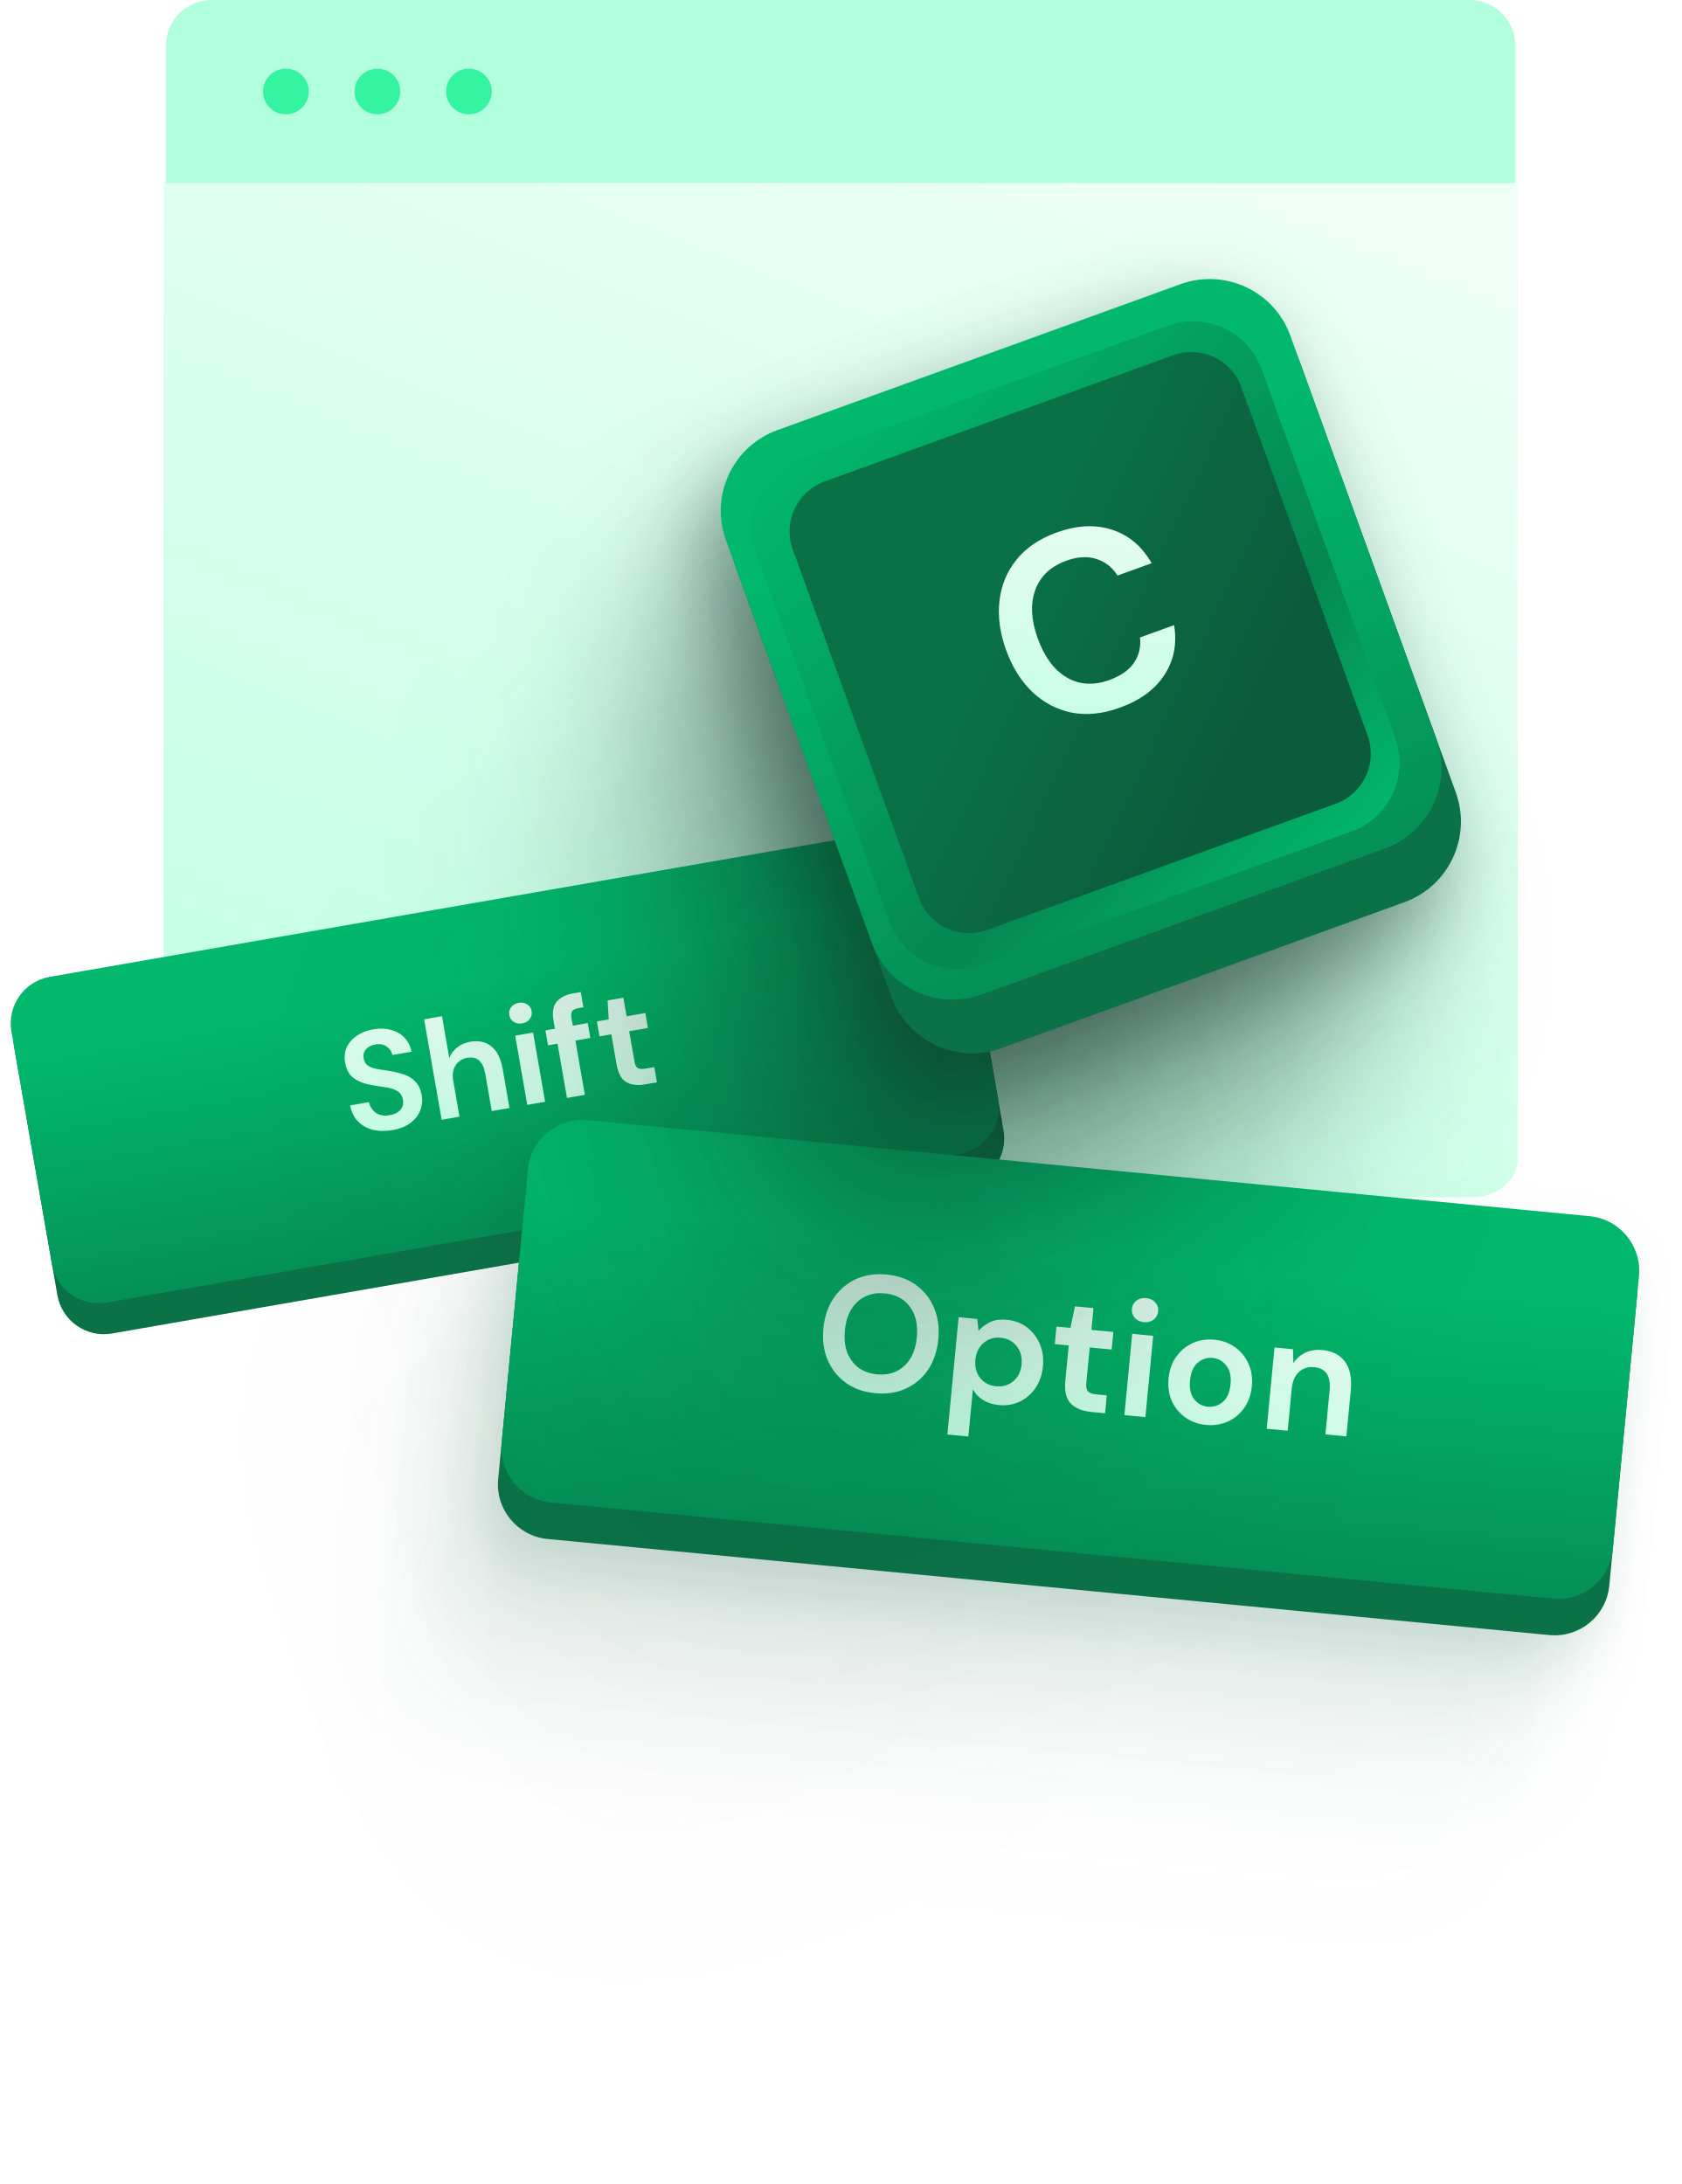
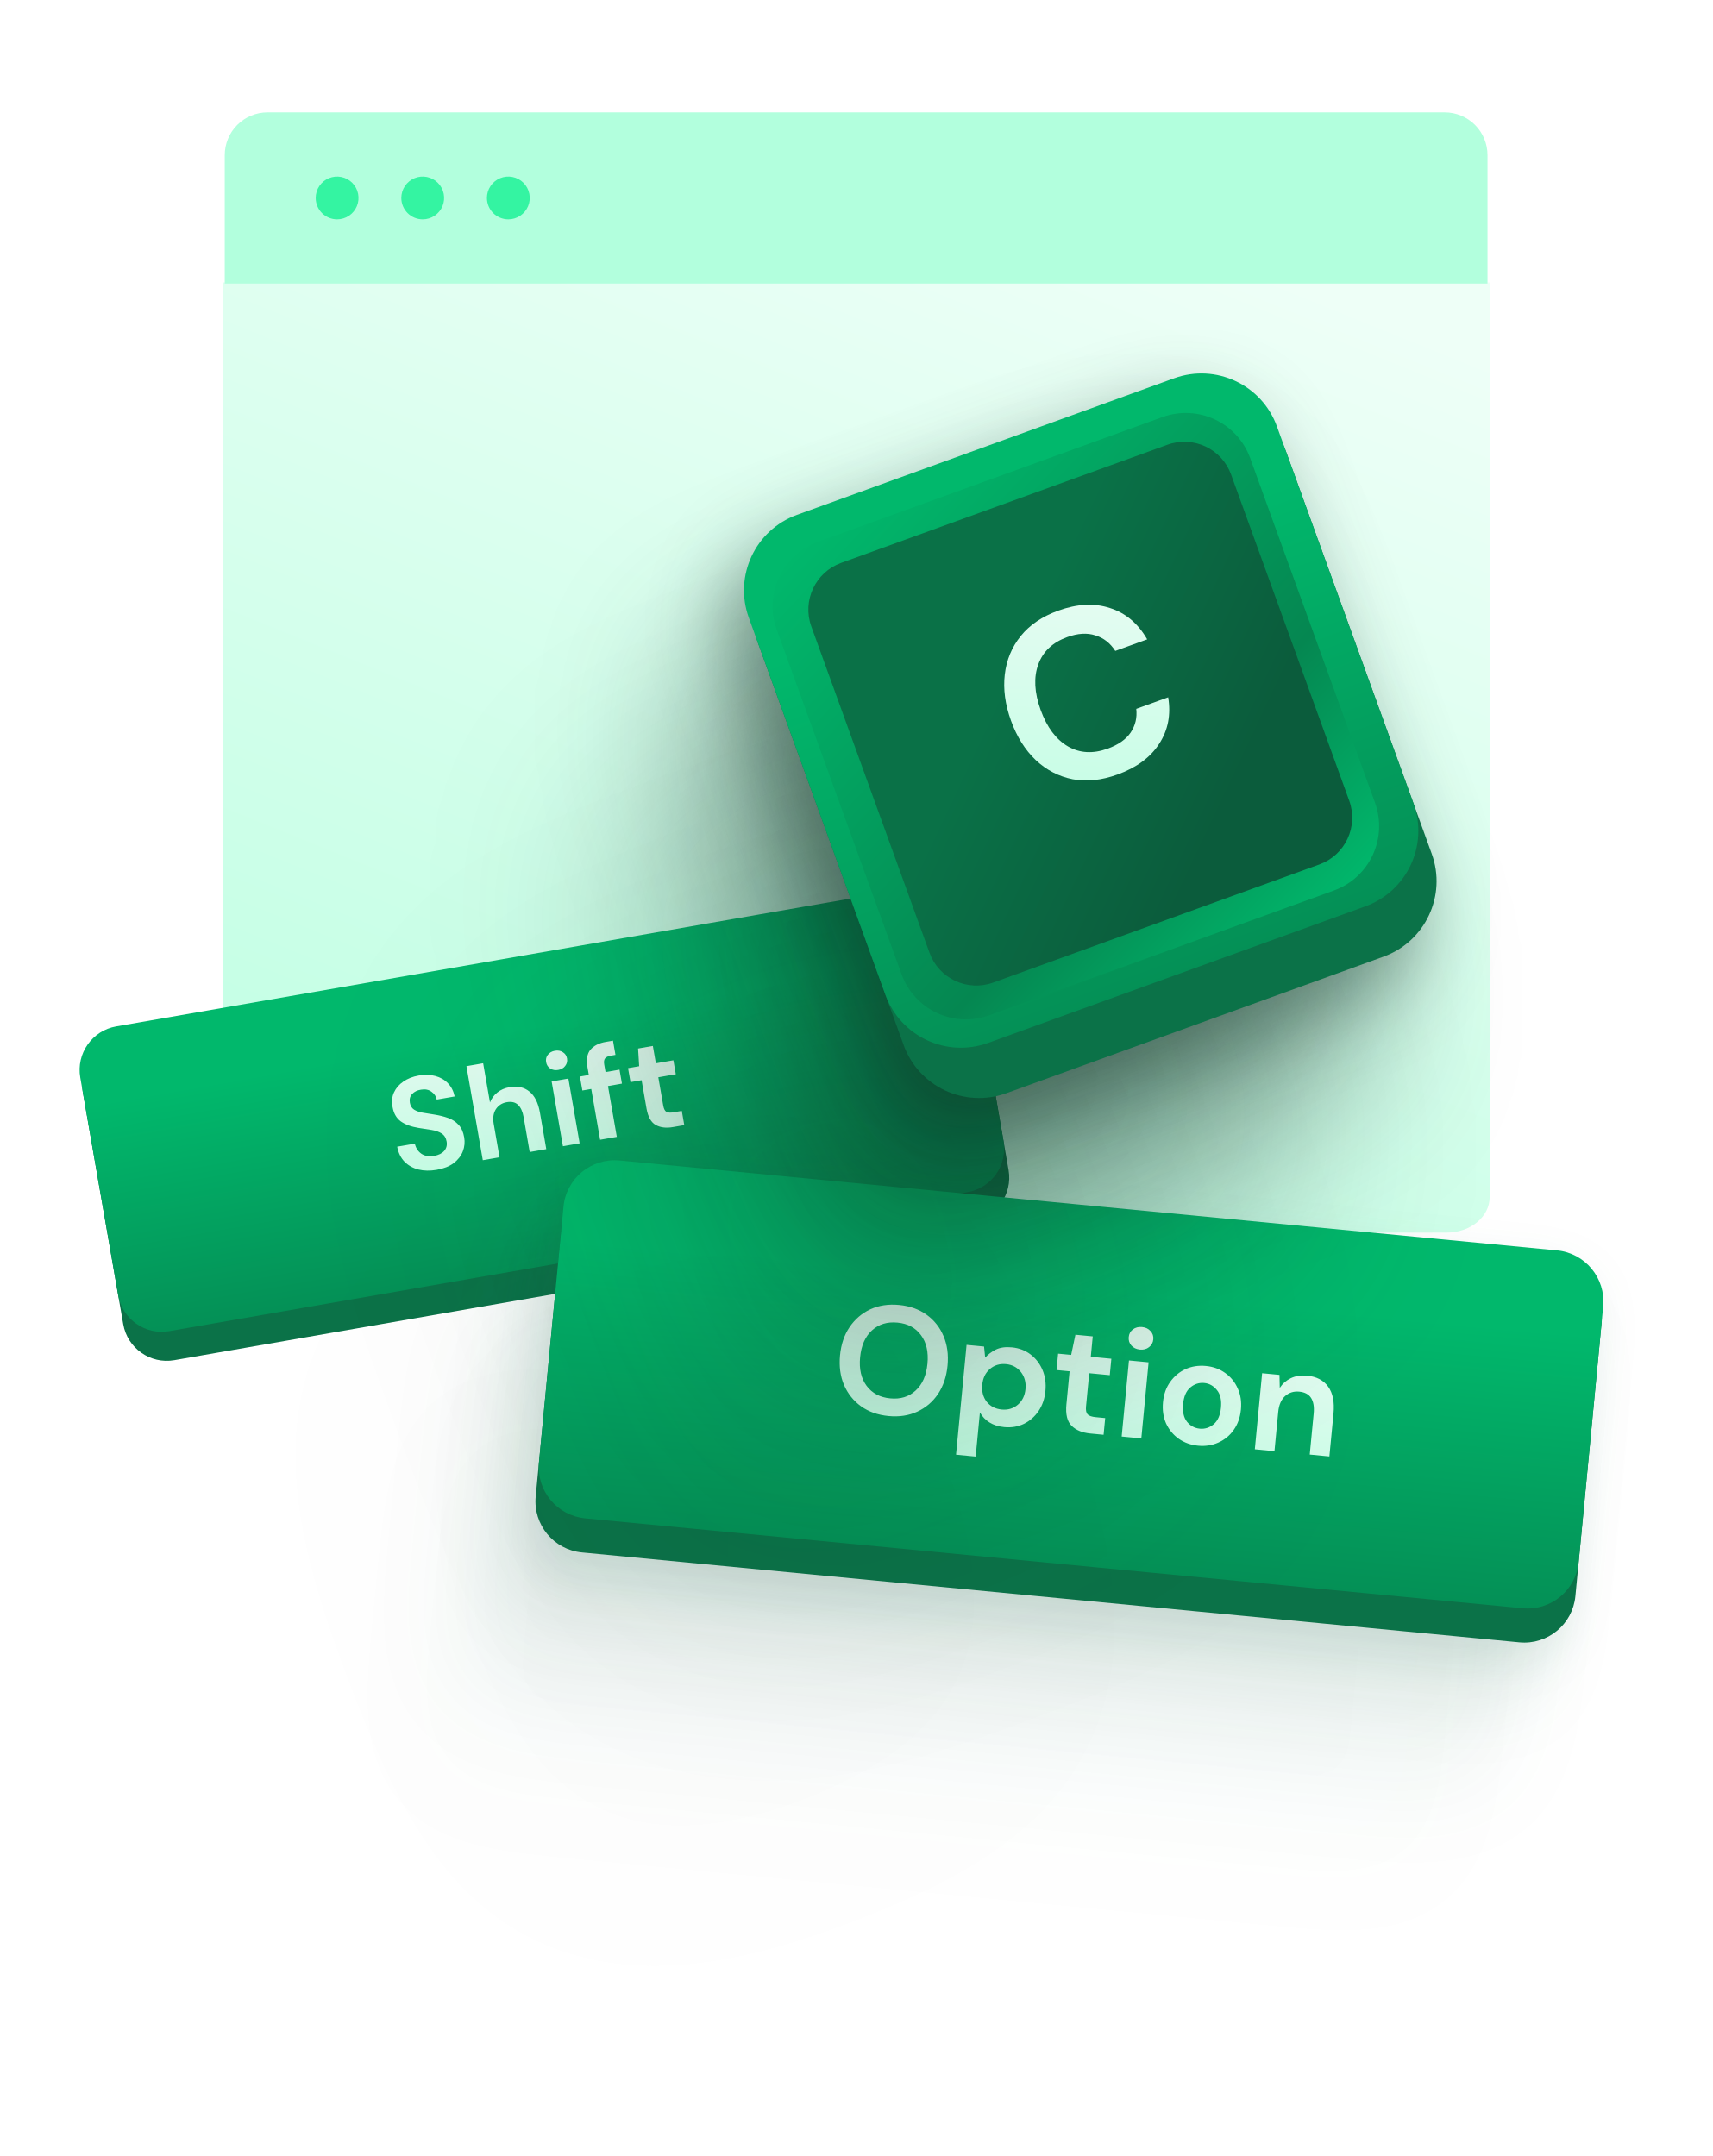
- <svg xmlns="http://www.w3.org/2000/svg" width="294" height="382" viewBox="0 0 294 382" fill="none">
-   <path d="M28.6 31.799H265.4V202.79C265.4 204.543 264.554 206.224 263.049 207.464C261.543 208.703 259.502 209.399 257.373 209.399H36.627C34.498 209.399 32.456 208.703 30.951 207.464C29.446 206.224 28.6 204.543 28.6 202.79V31.799Z" fill="url(#paint0_linear_11440_30741)" />
-   <path d="M29.002 32.001H265.001V8.001C265.001 5.879 264.159 3.844 262.658 2.344C261.158 0.844 259.123 0.001 257.001 0.001H37.002C34.88 0.001 32.845 0.844 31.345 2.344C29.844 3.844 29.002 5.879 29.002 8.001V32.001Z" fill="#B2FFDD" />
-   <path d="M78.001 16C78.001 15.209 78.235 14.435 78.675 13.778C79.114 13.12 79.739 12.607 80.47 12.305C81.201 12.002 82.005 11.922 82.781 12.077C83.557 12.231 84.27 12.612 84.829 13.172C85.389 13.731 85.769 14.444 85.924 15.22C86.078 15.996 85.999 16.8 85.696 17.531C85.394 18.262 84.881 18.886 84.223 19.326C83.565 19.765 82.792 20 82.001 20C80.94 20 79.922 19.579 79.172 18.828C78.422 18.078 78.001 17.061 78.001 16ZM62.001 16C62.001 15.209 62.235 14.435 62.675 13.778C63.114 13.12 63.739 12.607 64.47 12.305C65.201 12.002 66.005 11.922 66.781 12.077C67.557 12.231 68.27 12.612 68.829 13.172C69.389 13.731 69.769 14.444 69.924 15.22C70.078 15.996 69.999 16.8 69.696 17.531C69.394 18.262 68.881 18.886 68.223 19.326C67.565 19.765 66.792 20 66.001 20C64.94 20 63.922 19.579 63.172 18.828C62.422 18.078 62.001 17.061 62.001 16ZM46.001 16C46.001 15.209 46.235 14.435 46.675 13.778C47.114 13.12 47.739 12.607 48.47 12.305C49.201 12.002 50.005 11.922 50.781 12.077C51.557 12.231 52.27 12.612 52.829 13.172C53.389 13.731 53.77 14.444 53.924 15.22C54.078 15.996 53.999 16.8 53.696 17.531C53.394 18.262 52.881 18.886 52.223 19.326C51.565 19.765 50.792 20 50.001 20C48.94 20 47.922 19.579 47.172 18.828C46.422 18.078 46.001 17.061 46.001 16Z" fill="#34F4A2" />
-   <rect x="1.056" y="174.984" width="167.953" height="60.573" rx="8.26" transform="rotate(-9.87826 1.05615 174.984)" fill="#0B7248" />
-   <rect x="0.584" y="172.272" width="167.953" height="57.82" rx="8.26" transform="rotate(-9.87826 0.583984 172.272)" fill="url(#paint1_linear_11440_30741)" />
-   <path d="M68.623 197.664C67.37 197.882 66.226 197.863 65.192 197.607C64.155 197.335 63.291 196.848 62.599 196.147C61.904 195.43 61.447 194.495 61.23 193.342L64.525 192.768C64.697 193.56 65.099 194.186 65.733 194.645C66.38 195.086 67.183 195.223 68.143 195.056C68.974 194.911 69.599 194.601 70.019 194.125C70.436 193.634 70.587 193.054 70.471 192.387C70.349 191.687 70.034 191.18 69.527 190.866C69.035 190.549 68.411 190.331 67.652 190.211C66.893 190.092 66.083 189.965 65.221 189.83C63.824 189.604 62.712 189.193 61.888 188.599C61.08 188.002 60.572 187.109 60.365 185.921C60.173 184.915 60.259 184.012 60.623 183.21C61 182.39 61.585 181.71 62.38 181.169C63.172 180.612 64.129 180.235 65.252 180.04C66.391 179.841 67.427 179.871 68.361 180.127C69.311 180.381 70.093 180.832 70.709 181.479C71.341 182.124 71.761 182.948 71.97 183.951L68.625 184.533C68.504 183.934 68.176 183.446 67.641 183.07C67.119 182.674 66.46 182.546 65.662 182.685C64.976 182.788 64.428 183.059 64.018 183.499C63.622 183.921 63.482 184.465 63.598 185.132C63.697 185.702 63.956 186.126 64.373 186.406C64.788 186.669 65.325 186.86 65.983 186.981C66.641 187.101 67.391 187.222 68.234 187.343C69.131 187.489 69.964 187.696 70.732 187.965C71.5 188.233 72.152 188.656 72.688 189.234C73.222 189.795 73.577 190.58 73.752 191.589C73.908 192.484 73.825 193.354 73.502 194.198C73.18 195.042 72.612 195.778 71.799 196.406C70.984 197.018 69.925 197.437 68.623 197.664ZM77.23 195.863L74.169 178.286L77.294 177.742L78.57 185.065C78.86 184.327 79.315 183.712 79.933 183.218C80.565 182.706 81.329 182.372 82.224 182.216C83.721 181.955 84.959 182.226 85.937 183.028C86.931 183.827 87.587 185.138 87.904 186.961L89.095 193.797L85.994 194.337L84.855 187.794C84.674 186.753 84.323 185.992 83.804 185.512C83.301 185.03 82.601 184.866 81.706 185.022C80.827 185.175 80.149 185.612 79.671 186.333C79.209 187.05 79.074 187.962 79.267 189.069L80.355 195.319L77.23 195.863ZM91.332 178.995C90.762 179.094 90.26 179.005 89.826 178.729C89.409 178.449 89.155 178.049 89.064 177.528C88.973 177.007 89.079 176.553 89.38 176.165C89.695 175.758 90.137 175.505 90.707 175.406C91.276 175.307 91.77 175.397 92.187 175.676C92.618 175.937 92.879 176.327 92.97 176.848C93.061 177.369 92.948 177.833 92.634 178.24C92.335 178.644 91.901 178.896 91.332 178.995ZM92.205 193.255L90.096 181.147L93.221 180.602L95.33 192.711L92.205 193.255ZM99.153 192.045L97.499 182.549L95.839 182.838L95.384 180.226L97.044 179.937L96.798 178.521C96.543 177.056 96.727 175.951 97.352 175.205C97.993 174.456 98.948 173.971 100.218 173.75L101.56 173.516L102.024 176.177L101.169 176.326C100.632 176.419 100.268 176.592 100.077 176.843C99.886 177.094 99.835 177.472 99.922 177.977L100.169 179.393L102.781 178.938L103.236 181.55L100.624 182.005L102.278 191.501L99.153 192.045ZM112.76 189.676C111.49 189.897 110.419 189.765 109.547 189.28C108.674 188.794 108.1 187.762 107.825 186.184L106.907 180.911L104.832 181.272L104.377 178.66L106.452 178.298L106.253 174.988L109.012 174.507L109.577 177.754L112.848 177.185L113.303 179.797L110.032 180.366L110.954 185.664C111.056 186.25 111.249 186.635 111.533 186.821C111.83 186.987 112.288 187.016 112.907 186.909L114.42 186.645L114.884 189.306L112.76 189.676Z" fill="url(#paint2_linear_11440_30741)" />
-   <g filter="url(#filter0_dddd_11440_30741)">
-     <rect x="92.922" y="198.186" width="195.2" height="70.4" rx="9.6" transform="rotate(5.479 92.9219 198.186)" fill="#0B7248" />
-     <rect x="93.227" y="195" width="195.2" height="67.2" rx="9.6" transform="rotate(5.479 93.2273 195)" fill="url(#paint3_linear_11440_30741)" />
-     <path d="M153.057 243.681C151.051 243.489 149.334 242.88 147.909 241.856C146.502 240.834 145.443 239.508 144.732 237.877C144.041 236.229 143.794 234.383 143.99 232.338C144.186 230.293 144.779 228.537 145.769 227.069C146.779 225.584 148.072 224.474 149.647 223.738C151.241 223.004 153.041 222.733 155.048 222.925C157.036 223.116 158.743 223.723 160.168 224.747C161.594 225.771 162.652 227.107 163.342 228.755C164.035 230.384 164.283 232.22 164.087 234.265C163.891 236.311 163.297 238.076 162.306 239.563C161.316 241.03 160.024 242.131 158.43 242.865C156.836 243.6 155.045 243.872 153.057 243.681ZM153.374 240.384C155.285 240.567 156.865 240.083 158.113 238.929C159.381 237.778 160.12 236.103 160.331 233.905C160.542 231.707 160.135 229.923 159.109 228.551C158.102 227.182 156.643 226.405 154.732 226.222C152.821 226.039 151.231 226.523 149.964 227.674C148.696 228.826 147.957 230.5 147.746 232.698C147.535 234.896 147.942 236.681 148.968 238.052C149.994 239.423 151.462 240.201 153.374 240.384ZM165.673 250.909L167.642 230.382L170.91 230.696L171.117 232.77C171.636 232.183 172.291 231.687 173.082 231.28C173.892 230.876 174.9 230.731 176.104 230.847C177.442 230.975 178.605 231.415 179.594 232.165C180.583 232.916 181.329 233.884 181.832 235.071C182.336 236.257 182.519 237.567 182.381 239C182.244 240.434 181.815 241.685 181.095 242.754C180.377 243.804 179.462 244.603 178.348 245.152C177.236 245.682 176.012 245.883 174.674 245.754C173.604 245.652 172.686 245.361 171.922 244.883C171.158 244.405 170.562 243.778 170.135 243.004L169.343 251.261L165.673 250.909ZM174.208 242.469C175.374 242.581 176.376 242.282 177.216 241.572C178.056 240.861 178.535 239.885 178.654 238.643C178.773 237.401 178.489 236.341 177.802 235.465C177.114 234.589 176.188 234.095 175.022 233.983C173.837 233.87 172.824 234.178 171.982 234.907C171.161 235.619 170.692 236.596 170.572 237.839C170.453 239.081 170.728 240.139 171.396 241.013C172.086 241.87 173.023 242.356 174.208 242.469ZM190.756 246.95C189.265 246.807 188.105 246.329 187.277 245.517C186.448 244.704 186.123 243.371 186.3 241.517L186.894 235.325L184.458 235.091L184.752 232.024L187.189 232.257L187.984 228.486L191.224 228.796L190.858 232.609L194.7 232.978L194.406 236.045L190.564 235.677L189.967 241.898C189.901 242.586 189.999 243.077 190.26 243.373C190.542 243.65 191.046 243.824 191.772 243.894L193.55 244.064L193.25 247.189L190.756 246.95ZM200.04 231.262C199.371 231.198 198.836 230.944 198.435 230.501C198.053 230.059 197.892 229.532 197.95 228.921C198.009 228.309 198.267 227.832 198.724 227.491C199.202 227.131 199.776 226.984 200.445 227.048C201.113 227.112 201.639 227.365 202.021 227.807C202.424 228.231 202.596 228.749 202.537 229.361C202.479 229.972 202.21 230.458 201.732 230.817C201.273 231.178 200.709 231.326 200.04 231.262ZM196.63 247.513L197.994 233.294L201.663 233.646L200.299 247.865L196.63 247.513ZM210.92 249.231C209.544 249.099 208.332 248.665 207.283 247.928C206.255 247.192 205.468 246.239 204.925 245.069C204.402 243.88 204.212 242.551 204.353 241.079C204.494 239.607 204.943 238.348 205.699 237.302C206.457 236.237 207.411 235.441 208.561 234.915C209.73 234.39 211.002 234.194 212.378 234.326C213.735 234.456 214.928 234.889 215.957 235.624C217.005 236.361 217.79 237.324 218.313 238.512C218.856 239.683 219.058 241.004 218.916 242.476C218.775 243.947 218.326 245.216 217.568 246.281C216.831 247.329 215.878 248.115 214.709 248.64C213.54 249.164 212.277 249.361 210.92 249.231ZM211.225 246.049C212.18 246.141 213.046 245.867 213.821 245.227C214.598 244.569 215.054 243.533 215.189 242.118C215.325 240.704 215.073 239.609 214.434 238.834C213.796 238.04 213.01 237.598 212.073 237.508C211.098 237.415 210.223 237.697 209.446 238.356C208.69 238.997 208.244 240.025 208.108 241.439C207.973 242.853 208.214 243.957 208.832 244.749C209.472 245.524 210.269 245.957 211.225 246.049ZM221.515 249.9L222.879 235.681L226.119 235.991L226.175 238.427C226.695 237.628 227.39 237.02 228.259 236.602C229.148 236.186 230.156 236.032 231.283 236.14C233.042 236.308 234.355 236.994 235.224 238.196C236.092 239.398 236.424 241.069 236.218 243.21L235.448 251.237L231.779 250.885L232.516 243.202C232.633 241.978 232.474 241.018 232.04 240.321C231.605 239.623 230.862 239.224 229.811 239.123C228.779 239.024 227.894 239.306 227.155 239.968C226.436 240.632 226.014 241.613 225.889 242.913L225.185 250.252L221.515 249.9Z" fill="url(#paint4_linear_11440_30741)" />
+ <svg xmlns="http://www.w3.org/2000/svg" width="320" height="403" viewBox="0 0 320 403" fill="none">
+   <path d="M41.6 52.8H278.4V223.79C278.4 225.543 277.554 227.224 276.049 228.464C274.543 229.703 272.502 230.399 270.373 230.399H49.627C47.498 230.399 45.456 229.703 43.951 228.464C42.446 227.224 41.6 225.543 41.6 223.79V52.8Z" fill="url(#paint0_linear_11440_30740)" />
+   <path d="M42.002 53.001H278.001V29.001C278.001 26.879 277.159 24.845 275.658 23.344C274.158 21.844 272.123 21.001 270.001 21.001H50.002C47.88 21.001 45.845 21.844 44.345 23.344C42.844 24.845 42.002 26.879 42.002 29.001V53.001Z" fill="#B2FFDD" />
+   <path d="M91.001 37C91.001 36.209 91.235 35.435 91.675 34.778C92.114 34.12 92.739 33.607 93.47 33.304C94.201 33.002 95.005 32.922 95.781 33.077C96.557 33.231 97.27 33.612 97.829 34.172C98.389 34.731 98.769 35.444 98.924 36.22C99.078 36.996 98.999 37.8 98.696 38.531C98.394 39.262 97.881 39.886 97.223 40.326C96.565 40.765 95.792 41 95.001 41C93.94 41 92.922 40.579 92.172 39.828C91.422 39.078 91.001 38.061 91.001 37ZM75.001 37C75.001 36.209 75.235 35.435 75.675 34.778C76.114 34.12 76.739 33.607 77.47 33.304C78.201 33.002 79.005 32.922 79.781 33.077C80.557 33.231 81.27 33.612 81.829 34.172C82.389 34.731 82.769 35.444 82.924 36.22C83.078 36.996 82.999 37.8 82.696 38.531C82.394 39.262 81.881 39.886 81.223 40.326C80.565 40.765 79.792 41 79.001 41C77.94 41 76.922 40.579 76.172 39.828C75.422 39.078 75.001 38.061 75.001 37ZM59.001 37C59.001 36.209 59.235 35.435 59.675 34.778C60.114 34.12 60.739 33.607 61.47 33.304C62.201 33.002 63.005 32.922 63.781 33.077C64.557 33.231 65.27 33.612 65.829 34.172C66.389 34.731 66.769 35.444 66.924 36.22C67.078 36.996 66.999 37.8 66.696 38.531C66.394 39.262 65.881 39.886 65.223 40.326C64.565 40.765 63.792 41 63.001 41C61.94 41 60.922 40.579 60.172 39.828C59.422 39.078 59.001 38.061 59.001 37Z" fill="#34F4A2" />
+   <rect x="14.056" y="195.984" width="167.953" height="60.573" rx="8.26" transform="rotate(-9.87826 14.0562 195.984)" fill="#0B7248" />
+   <rect x="13.584" y="193.272" width="167.953" height="57.82" rx="8.26" transform="rotate(-9.87826 13.584 193.272)" fill="url(#paint1_linear_11440_30740)" />
+   <path d="M81.623 218.664C80.37 218.882 79.226 218.863 78.192 218.607C77.155 218.335 76.291 217.848 75.599 217.147C74.904 216.43 74.447 215.495 74.23 214.342L77.525 213.768C77.697 214.56 78.099 215.186 78.733 215.645C79.38 216.086 80.183 216.223 81.143 216.056C81.974 215.911 82.599 215.601 83.019 215.125C83.436 214.634 83.587 214.054 83.471 213.387C83.349 212.687 83.034 212.18 82.527 211.866C82.035 211.549 81.411 211.331 80.652 211.211C79.893 211.092 79.083 210.965 78.221 210.83C76.823 210.604 75.713 210.193 74.888 209.599C74.08 209.002 73.572 208.109 73.365 206.921C73.173 205.915 73.259 205.012 73.623 204.21C74 203.39 74.585 202.71 75.38 202.169C76.172 201.612 77.129 201.235 78.252 201.04C79.391 200.841 80.427 200.871 81.361 201.127C82.311 201.381 83.093 201.832 83.709 202.479C84.341 203.124 84.761 203.948 84.97 204.951L81.625 205.533C81.504 204.934 81.176 204.446 80.641 204.07C80.119 203.674 79.46 203.546 78.662 203.685C77.976 203.788 77.428 204.059 77.018 204.499C76.622 204.921 76.482 205.465 76.598 206.132C76.697 206.702 76.956 207.126 77.373 207.406C77.788 207.669 78.325 207.86 78.983 207.981C79.641 208.101 80.391 208.222 81.234 208.343C82.131 208.489 82.964 208.696 83.732 208.965C84.5 209.233 85.152 209.656 85.688 210.234C86.222 210.795 86.577 211.58 86.752 212.589C86.908 213.484 86.825 214.354 86.502 215.198C86.18 216.042 85.612 216.778 84.799 217.406C83.984 218.018 82.925 218.437 81.623 218.664ZM90.23 216.863L87.169 199.286L90.294 198.742L91.57 206.065C91.86 205.327 92.315 204.712 92.933 204.218C93.565 203.706 94.329 203.372 95.224 203.216C96.721 202.955 97.959 203.226 98.937 204.028C99.931 204.827 100.587 206.138 100.905 207.961L102.095 214.797L98.994 215.337L97.855 208.794C97.674 207.753 97.323 206.992 96.804 206.512C96.301 206.03 95.601 205.866 94.706 206.022C93.827 206.175 93.149 206.612 92.671 207.333C92.209 208.05 92.074 208.962 92.267 210.069L93.355 216.319L90.23 216.863ZM104.331 199.995C103.762 200.094 103.26 200.005 102.826 199.729C102.409 199.449 102.155 199.049 102.064 198.528C101.973 198.007 102.079 197.553 102.38 197.165C102.695 196.758 103.137 196.505 103.707 196.406C104.276 196.307 104.77 196.397 105.187 196.676C105.618 196.937 105.879 197.327 105.97 197.848C106.061 198.369 105.949 198.833 105.634 199.24C105.335 199.644 104.901 199.896 104.331 199.995ZM105.205 214.255L103.096 202.147L106.221 201.602L108.33 213.711L105.205 214.255ZM112.153 213.045L110.499 203.549L108.839 203.838L108.384 201.226L110.044 200.937L109.798 199.521C109.543 198.056 109.727 196.951 110.352 196.205C110.993 195.456 111.948 194.971 113.218 194.75L114.56 194.516L115.024 197.177L114.169 197.326C113.632 197.419 113.268 197.592 113.077 197.843C112.886 198.094 112.835 198.472 112.923 198.977L113.169 200.393L115.781 199.938L116.236 202.55L113.624 203.005L115.278 212.501L112.153 213.045ZM125.76 210.676C124.49 210.897 123.419 210.765 122.547 210.28C121.674 209.794 121.1 208.762 120.825 207.184L119.907 201.911L117.832 202.272L117.377 199.66L119.452 199.298L119.253 195.988L122.012 195.507L122.577 198.754L125.848 198.185L126.303 200.797L123.032 201.366L123.954 206.664C124.056 207.25 124.249 207.635 124.533 207.821C124.83 207.987 125.288 208.016 125.907 207.909L127.42 207.645L127.884 210.306L125.76 210.676Z" fill="url(#paint2_linear_11440_30740)" />
+   <g filter="url(#filter0_dddd_11440_30740)">
+     <rect x="105.922" y="219.186" width="195.2" height="70.4" rx="9.6" transform="rotate(5.479 105.922 219.186)" fill="#0B7248" />
+     <rect x="106.227" y="216" width="195.2" height="67.2" rx="9.6" transform="rotate(5.479 106.227 216)" fill="url(#paint3_linear_11440_30740)" />
+     <path d="M166.057 264.681C164.051 264.489 162.334 263.88 160.909 262.856C159.502 261.834 158.443 260.508 157.732 258.877C157.041 257.229 156.794 255.383 156.99 253.338C157.186 251.293 157.779 249.537 158.769 248.069C159.779 246.584 161.072 245.474 162.647 244.738C164.241 244.004 166.041 243.733 168.048 243.925C170.036 244.116 171.743 244.723 173.168 245.747C174.594 246.771 175.652 248.107 176.342 249.755C177.035 251.384 177.283 253.22 177.087 255.265C176.891 257.311 176.297 259.076 175.306 260.563C174.316 262.03 173.024 263.131 171.43 263.865C169.836 264.6 168.045 264.872 166.057 264.681ZM166.374 261.384C168.285 261.567 169.865 261.083 171.113 259.929C172.381 258.778 173.12 257.103 173.331 254.905C173.542 252.707 173.135 250.923 172.109 249.551C171.102 248.182 169.643 247.405 167.732 247.222C165.821 247.039 164.231 247.523 162.964 248.674C161.696 249.826 160.957 251.5 160.746 253.698C160.535 255.896 160.942 257.681 161.968 259.052C162.994 260.423 164.462 261.201 166.374 261.384ZM178.673 271.909L180.642 251.382L183.91 251.696L184.117 253.77C184.636 253.183 185.291 252.687 186.082 252.28C186.892 251.876 187.9 251.731 189.104 251.847C190.442 251.975 191.605 252.415 192.594 253.165C193.583 253.916 194.329 254.884 194.832 256.071C195.336 257.257 195.519 258.567 195.381 260C195.244 261.434 194.815 262.685 194.095 263.754C193.377 264.804 192.462 265.603 191.348 266.152C190.236 266.682 189.012 266.883 187.674 266.754C186.604 266.652 185.686 266.361 184.922 265.883C184.158 265.405 183.562 264.778 183.135 264.004L182.343 272.261L178.673 271.909ZM187.208 263.469C188.374 263.581 189.376 263.282 190.216 262.572C191.056 261.861 191.535 260.885 191.654 259.643C191.773 258.401 191.489 257.341 190.802 256.465C190.114 255.589 189.188 255.095 188.022 254.983C186.837 254.87 185.824 255.178 184.982 255.907C184.161 256.619 183.692 257.596 183.572 258.839C183.453 260.081 183.728 261.139 184.396 262.013C185.086 262.87 186.023 263.356 187.208 263.469ZM203.756 267.95C202.265 267.807 201.105 267.329 200.277 266.517C199.448 265.704 199.123 264.371 199.3 262.517L199.894 256.325L197.458 256.091L197.752 253.024L200.189 253.257L200.984 249.486L204.224 249.796L203.858 253.609L207.7 253.978L207.406 257.045L203.564 256.677L202.967 262.898C202.901 263.586 202.999 264.077 203.26 264.373C203.542 264.65 204.046 264.824 204.772 264.894L206.55 265.064L206.25 268.189L203.756 267.95ZM213.04 252.262C212.371 252.198 211.836 251.944 211.435 251.501C211.053 251.059 210.892 250.532 210.95 249.921C211.009 249.309 211.267 248.832 211.724 248.491C212.202 248.131 212.776 247.984 213.445 248.048C214.113 248.112 214.639 248.365 215.021 248.807C215.424 249.231 215.596 249.749 215.537 250.361C215.479 250.972 215.21 251.458 214.732 251.817C214.273 252.178 213.709 252.326 213.04 252.262ZM209.63 268.513L210.994 254.294L214.663 254.646L213.299 268.865L209.63 268.513ZM223.92 270.231C222.544 270.099 221.332 269.665 220.283 268.928C219.255 268.192 218.468 267.239 217.925 266.069C217.402 264.88 217.212 263.551 217.353 262.079C217.494 260.607 217.943 259.348 218.699 258.302C219.457 257.237 220.411 256.441 221.561 255.915C222.73 255.39 224.002 255.194 225.378 255.326C226.735 255.456 227.928 255.889 228.957 256.624C230.005 257.361 230.79 258.324 231.313 259.512C231.856 260.683 232.058 262.004 231.916 263.476C231.775 264.947 231.326 266.216 230.568 267.281C229.831 268.329 228.878 269.115 227.709 269.64C226.54 270.164 225.277 270.361 223.92 270.231ZM224.225 267.049C225.18 267.141 226.046 266.867 226.821 266.227C227.598 265.569 228.054 264.533 228.189 263.118C228.325 261.704 228.073 260.609 227.434 259.834C226.796 259.04 226.01 258.598 225.073 258.508C224.098 258.415 223.223 258.697 222.446 259.356C221.69 259.997 221.244 261.025 221.108 262.439C220.973 263.853 221.214 264.957 221.832 265.749C222.472 266.524 223.269 266.957 224.225 267.049ZM234.515 270.9L235.879 256.681L239.119 256.991L239.175 259.427C239.695 258.628 240.39 258.02 241.259 257.602C242.148 257.186 243.156 257.032 244.283 257.14C246.042 257.308 247.355 257.994 248.224 259.196C249.092 260.398 249.424 262.069 249.218 264.21L248.448 272.237L244.779 271.885L245.516 264.202C245.633 262.978 245.474 262.018 245.04 261.321C244.605 260.623 243.862 260.224 242.811 260.123C241.779 260.024 240.894 260.306 240.155 260.968C239.436 261.632 239.014 262.613 238.889 263.913L238.185 271.252L234.515 270.9Z" fill="url(#paint4_linear_11440_30740)" />
  </g>
-   <g filter="url(#filter1_ddddd_11440_30741)">
-     <rect x="123.538" y="85.047" width="104.975" height="109.973" rx="14.996" transform="rotate(-19.9089 123.538 85.0473)" fill="#0B7248" />
-     <rect x="121.835" y="80.347" width="104.975" height="104.975" rx="14.996" transform="rotate(-19.9089 121.835 80.3472)" fill="url(#paint5_linear_11440_30741)" />
-     <rect x="127.8" y="84.649" width="94.114" height="94.114" rx="12.8" transform="rotate(-19.9089 127.8 84.6488)" fill="url(#paint6_linear_11440_30741)" />
-     <rect x="135.467" y="87.377" width="83.433" height="83.433" rx="9.291" transform="rotate(-19.9089 135.467 87.377)" fill="url(#paint7_linear_11440_30741)" />
-     <path d="M195.857 123.77C192.868 124.853 190.072 125.148 187.469 124.655C184.856 124.134 182.558 122.941 180.575 121.075C178.581 119.182 177.038 116.726 175.945 113.709C174.852 110.691 174.465 107.817 174.784 105.086C175.102 102.355 176.098 99.952 177.772 97.879C179.445 95.805 181.777 94.228 184.766 93.145C188.319 91.858 191.545 91.694 194.445 92.654C197.362 93.575 199.68 95.527 201.398 98.509L195.434 100.669C194.485 99.195 193.241 98.226 191.701 97.762C190.18 97.261 188.432 97.367 186.458 98.082C183.723 99.073 181.917 100.78 181.04 103.203C180.163 105.626 180.312 108.459 181.486 111.702C182.661 114.945 184.36 117.216 186.586 118.516C188.8 119.787 191.276 119.927 194.011 118.936C195.985 118.221 197.411 117.227 198.289 115.952C199.185 114.638 199.541 113.154 199.356 111.498L205.32 109.338C205.859 112.588 205.298 115.487 203.637 118.034C202.004 120.571 199.411 122.483 195.857 123.77Z" fill="url(#paint8_linear_11440_30741)" />
+   <g filter="url(#filter1_ddddd_11440_30740)">
+     <rect x="136.538" y="106.047" width="104.975" height="109.973" rx="14.996" transform="rotate(-19.9089 136.538 106.047)" fill="#0B7248" />
+     <rect x="134.835" y="101.347" width="104.975" height="104.975" rx="14.996" transform="rotate(-19.9089 134.835 101.347)" fill="url(#paint5_linear_11440_30740)" />
+     <rect x="140.8" y="105.649" width="94.114" height="94.114" rx="12.8" transform="rotate(-19.9089 140.8 105.649)" fill="url(#paint6_linear_11440_30740)" />
+     <rect x="148.467" y="108.377" width="83.433" height="83.433" rx="9.291" transform="rotate(-19.9089 148.467 108.377)" fill="url(#paint7_linear_11440_30740)" />
+     <path d="M208.857 144.77C205.868 145.853 203.072 146.148 200.469 145.655C197.856 145.134 195.558 143.941 193.575 142.075C191.581 140.182 190.038 137.726 188.945 134.709C187.852 131.691 187.465 128.817 187.784 126.086C188.102 123.355 189.098 120.952 190.772 118.879C192.445 116.806 194.777 115.228 197.766 114.145C201.319 112.858 204.545 112.694 207.445 113.654C210.362 114.575 212.68 116.527 214.398 119.509L208.434 121.669C207.485 120.195 206.241 119.226 204.701 118.762C203.18 118.261 201.432 118.367 199.458 119.082C196.723 120.073 194.917 121.78 194.04 124.203C193.163 126.626 193.312 129.459 194.486 132.702C195.661 135.945 197.36 138.216 199.586 139.516C201.8 140.787 204.276 140.927 207.011 139.936C208.985 139.221 210.411 138.227 211.289 136.952C212.185 135.638 212.541 134.154 212.356 132.498L218.32 130.338C218.859 133.588 218.298 136.487 216.637 139.034C215.004 141.571 212.411 143.483 208.857 144.77Z" fill="url(#paint8_linear_11440_30740)" />
  </g>
  <defs>
-     <filter id="filter0_dddd_11440_30741" x="42.272" y="191.072" width="250.791" height="162.157" filterUnits="userSpaceOnUse" color-interpolation-filters="sRGB">
+     <filter id="filter0_dddd_11440_30740" x="55.272" y="212.072" width="250.791" height="162.157" filterUnits="userSpaceOnUse" color-interpolation-filters="sRGB">
      <feFlood flood-opacity="0" result="BackgroundImageFix" />
      <feColorMatrix in="SourceAlpha" type="matrix" values="0 0 0 0 0 0 0 0 0 0 0 0 0 0 0 0 0 0 127 0" result="hardAlpha" />
      <feOffset dx="-1.6" dy="3.2" />
      <feGaussianBlur stdDeviation="4" />
      <feColorMatrix type="matrix" values="0 0 0 0 0.047 0 0 0 0 0.361 0 0 0 0 0.239 0 0 0 0.1 0" />
-       <feBlend mode="normal" in2="BackgroundImageFix" result="effect1_dropShadow_11440_30741" />
+       <feBlend mode="normal" in2="BackgroundImageFix" result="effect1_dropShadow_11440_30740" />
      <feColorMatrix in="SourceAlpha" type="matrix" values="0 0 0 0 0 0 0 0 0 0 0 0 0 0 0 0 0 0 127 0" result="hardAlpha" />
      <feOffset dx="-6.4" dy="11.2" />
      <feGaussianBlur stdDeviation="6.4" />
      <feColorMatrix type="matrix" values="0 0 0 0 0.047 0 0 0 0 0.361 0 0 0 0 0.239 0 0 0 0.09 0" />
-       <feBlend mode="normal" in2="effect1_dropShadow_11440_30741" result="effect2_dropShadow_11440_30741" />
+       <feBlend mode="normal" in2="effect1_dropShadow_11440_30740" result="effect2_dropShadow_11440_30740" />
      <feColorMatrix in="SourceAlpha" type="matrix" values="0 0 0 0 0 0 0 0 0 0 0 0 0 0 0 0 0 0 127 0" result="hardAlpha" />
      <feOffset dx="-14.4" dy="27.2" />
      <feGaussianBlur stdDeviation="8.8" />
      <feColorMatrix type="matrix" values="0 0 0 0 0.047 0 0 0 0 0.361 0 0 0 0 0.239 0 0 0 0.05 0" />
-       <feBlend mode="normal" in2="effect2_dropShadow_11440_30741" result="effect3_dropShadow_11440_30741" />
+       <feBlend mode="normal" in2="effect2_dropShadow_11440_30740" result="effect3_dropShadow_11440_30740" />
      <feColorMatrix in="SourceAlpha" type="matrix" values="0 0 0 0 0 0 0 0 0 0 0 0 0 0 0 0 0 0 127 0" result="hardAlpha" />
      <feOffset dx="-24" dy="46.4" />
      <feGaussianBlur stdDeviation="10.4" />
      <feColorMatrix type="matrix" values="0 0 0 0 0.047 0 0 0 0 0.361 0 0 0 0 0.239 0 0 0 0.01 0" />
-       <feBlend mode="normal" in2="effect3_dropShadow_11440_30741" result="effect4_dropShadow_11440_30741" />
-       <feBlend mode="normal" in="SourceGraphic" in2="effect4_dropShadow_11440_30741" result="shape" />
+       <feBlend mode="normal" in2="effect3_dropShadow_11440_30740" result="effect4_dropShadow_11440_30740" />
+       <feBlend mode="normal" in="SourceGraphic" in2="effect4_dropShadow_11440_30740" result="shape" />
    </filter>
-     <filter id="filter1_ddddd_11440_30741" x="7.641" y="40.807" width="263.839" height="340.235" filterUnits="userSpaceOnUse" color-interpolation-filters="sRGB">
+     <filter id="filter1_ddddd_11440_30740" x="20.642" y="61.807" width="263.839" height="340.235" filterUnits="userSpaceOnUse" color-interpolation-filters="sRGB">
      <feFlood flood-opacity="0" result="BackgroundImageFix" />
      <feColorMatrix in="SourceAlpha" type="matrix" values="0 0 0 0 0 0 0 0 0 0 0 0 0 0 0 0 0 0 127 0" result="hardAlpha" />
      <feOffset dx="-3.2" dy="6.4" />
      <feGaussianBlur stdDeviation="7.2" />
      <feColorMatrix type="matrix" values="0 0 0 0 0.047 0 0 0 0 0.173 0 0 0 0 0.125 0 0 0 0.42 0" />
-       <feBlend mode="normal" in2="BackgroundImageFix" result="effect1_dropShadow_11440_30741" />
+       <feBlend mode="normal" in2="BackgroundImageFix" result="effect1_dropShadow_11440_30740" />
      <feColorMatrix in="SourceAlpha" type="matrix" values="0 0 0 0 0 0 0 0 0 0 0 0 0 0 0 0 0 0 127 0" result="hardAlpha" />
      <feOffset dx="-11.2" dy="24" />
      <feGaussianBlur stdDeviation="13.6" />
      <feColorMatrix type="matrix" values="0 0 0 0 0.047 0 0 0 0 0.173 0 0 0 0 0.125 0 0 0 0.36 0" />
-       <feBlend mode="normal" in2="effect1_dropShadow_11440_30741" result="effect2_dropShadow_11440_30741" />
+       <feBlend mode="normal" in2="effect1_dropShadow_11440_30740" result="effect2_dropShadow_11440_30740" />
      <feColorMatrix in="SourceAlpha" type="matrix" values="0 0 0 0 0 0 0 0 0 0 0 0 0 0 0 0 0 0 127 0" result="hardAlpha" />
      <feOffset dx="-25.6" dy="54.4" />
      <feGaussianBlur stdDeviation="17.6" />
      <feColorMatrix type="matrix" values="0 0 0 0 0.047 0 0 0 0 0.173 0 0 0 0 0.125 0 0 0 0.21 0" />
-       <feBlend mode="normal" in2="effect2_dropShadow_11440_30741" result="effect3_dropShadow_11440_30741" />
+       <feBlend mode="normal" in2="effect2_dropShadow_11440_30740" result="effect3_dropShadow_11440_30740" />
      <feColorMatrix in="SourceAlpha" type="matrix" values="0 0 0 0 0 0 0 0 0 0 0 0 0 0 0 0 0 0 127 0" result="hardAlpha" />
      <feOffset dx="-46.4" dy="96" />
      <feGaussianBlur stdDeviation="21.6" />
      <feColorMatrix type="matrix" values="0 0 0 0 0.047 0 0 0 0 0.173 0 0 0 0 0.125 0 0 0 0.06 0" />
-       <feBlend mode="normal" in2="effect3_dropShadow_11440_30741" result="effect4_dropShadow_11440_30741" />
+       <feBlend mode="normal" in2="effect3_dropShadow_11440_30740" result="effect4_dropShadow_11440_30740" />
      <feColorMatrix in="SourceAlpha" type="matrix" values="0 0 0 0 0 0 0 0 0 0 0 0 0 0 0 0 0 0 127 0" result="hardAlpha" />
      <feOffset dx="-72" dy="150.4" />
      <feGaussianBlur stdDeviation="23.2" />
      <feColorMatrix type="matrix" values="0 0 0 0 0.047 0 0 0 0 0.173 0 0 0 0 0.125 0 0 0 0.01 0" />
-       <feBlend mode="normal" in2="effect4_dropShadow_11440_30741" result="effect5_dropShadow_11440_30741" />
-       <feBlend mode="normal" in="SourceGraphic" in2="effect5_dropShadow_11440_30741" result="shape" />
+       <feBlend mode="normal" in2="effect4_dropShadow_11440_30740" result="effect5_dropShadow_11440_30740" />
+       <feBlend mode="normal" in="SourceGraphic" in2="effect5_dropShadow_11440_30740" result="shape" />
    </filter>
-     <linearGradient id="paint0_linear_11440_30741" x1="16.559" y1="267.239" x2="128.534" y2="-9.314" gradientUnits="userSpaceOnUse">
+     <linearGradient id="paint0_linear_11440_30740" x1="29.559" y1="288.239" x2="141.534" y2="11.686" gradientUnits="userSpaceOnUse">
      <stop stop-color="#B2FFDD" />
      <stop offset="1" stop-color="#EEFFF7" />
    </linearGradient>
-     <linearGradient id="paint1_linear_11440_30741" x1="49.899" y1="246.568" x2="49.719" y2="182.734" gradientUnits="userSpaceOnUse">
+     <linearGradient id="paint1_linear_11440_30740" x1="62.899" y1="267.568" x2="62.719" y2="203.734" gradientUnits="userSpaceOnUse">
      <stop offset="0.095" stop-color="#058751" />
      <stop offset="0.955" stop-color="#01B86C" />
    </linearGradient>
-     <linearGradient id="paint2_linear_11440_30741" x1="77.532" y1="212.782" x2="76.225" y2="158.101" gradientUnits="userSpaceOnUse">
+     <linearGradient id="paint2_linear_11440_30740" x1="90.532" y1="233.782" x2="89.225" y2="179.101" gradientUnits="userSpaceOnUse">
      <stop stop-color="#B2FFDD" />
      <stop offset="1" stop-color="#FAFAFA" />
    </linearGradient>
-     <linearGradient id="paint3_linear_11440_30741" x1="150.542" y1="281.35" x2="150.334" y2="207.16" gradientUnits="userSpaceOnUse">
+     <linearGradient id="paint3_linear_11440_30740" x1="163.542" y1="302.35" x2="163.334" y2="228.16" gradientUnits="userSpaceOnUse">
      <stop offset="0.095" stop-color="#058751" />
      <stop offset="0.955" stop-color="#01B86C" />
    </linearGradient>
-     <linearGradient id="paint4_linear_11440_30741" x1="163.43" y1="263.705" x2="175.914" y2="201.038" gradientUnits="userSpaceOnUse">
+     <linearGradient id="paint4_linear_11440_30740" x1="176.43" y1="284.705" x2="188.914" y2="222.038" gradientUnits="userSpaceOnUse">
      <stop stop-color="#B2FFDD" />
      <stop offset="1" stop-color="#FAFAFA" />
    </linearGradient>
-     <linearGradient id="paint5_linear_11440_30741" x1="152.658" y1="215.235" x2="151.71" y2="99.348" gradientUnits="userSpaceOnUse">
+     <linearGradient id="paint5_linear_11440_30740" x1="165.658" y1="236.235" x2="164.71" y2="120.348" gradientUnits="userSpaceOnUse">
      <stop offset="0.095" stop-color="#058751" />
      <stop offset="0.955" stop-color="#01B86C" />
    </linearGradient>
-     <linearGradient id="paint6_linear_11440_30741" x1="198.599" y1="187.746" x2="143.59" y2="79.753" gradientUnits="userSpaceOnUse">
+     <linearGradient id="paint6_linear_11440_30740" x1="211.599" y1="208.746" x2="156.59" y2="100.753" gradientUnits="userSpaceOnUse">
      <stop stop-color="#01B86C" />
      <stop offset="0.323" stop-color="#058751" />
      <stop offset="1" stop-color="#01B86C" />
    </linearGradient>
-     <linearGradient id="paint7_linear_11440_30741" x1="185.669" y1="165.571" x2="152.104" y2="131.81" gradientUnits="userSpaceOnUse">
+     <linearGradient id="paint7_linear_11440_30740" x1="198.669" y1="186.571" x2="165.104" y2="152.81" gradientUnits="userSpaceOnUse">
      <stop stop-color="#0B5C3C" />
      <stop offset="1" stop-color="#0A7147" />
    </linearGradient>
-     <linearGradient id="paint8_linear_11440_30741" x1="197.667" y1="155.043" x2="204.174" y2="64.003" gradientUnits="userSpaceOnUse">
+     <linearGradient id="paint8_linear_11440_30740" x1="210.667" y1="176.043" x2="217.174" y2="85.003" gradientUnits="userSpaceOnUse">
      <stop stop-color="#B2FFDD" />
      <stop offset="1" stop-color="#FAFAFA" />
    </linearGradient>
  </defs>
</svg>
